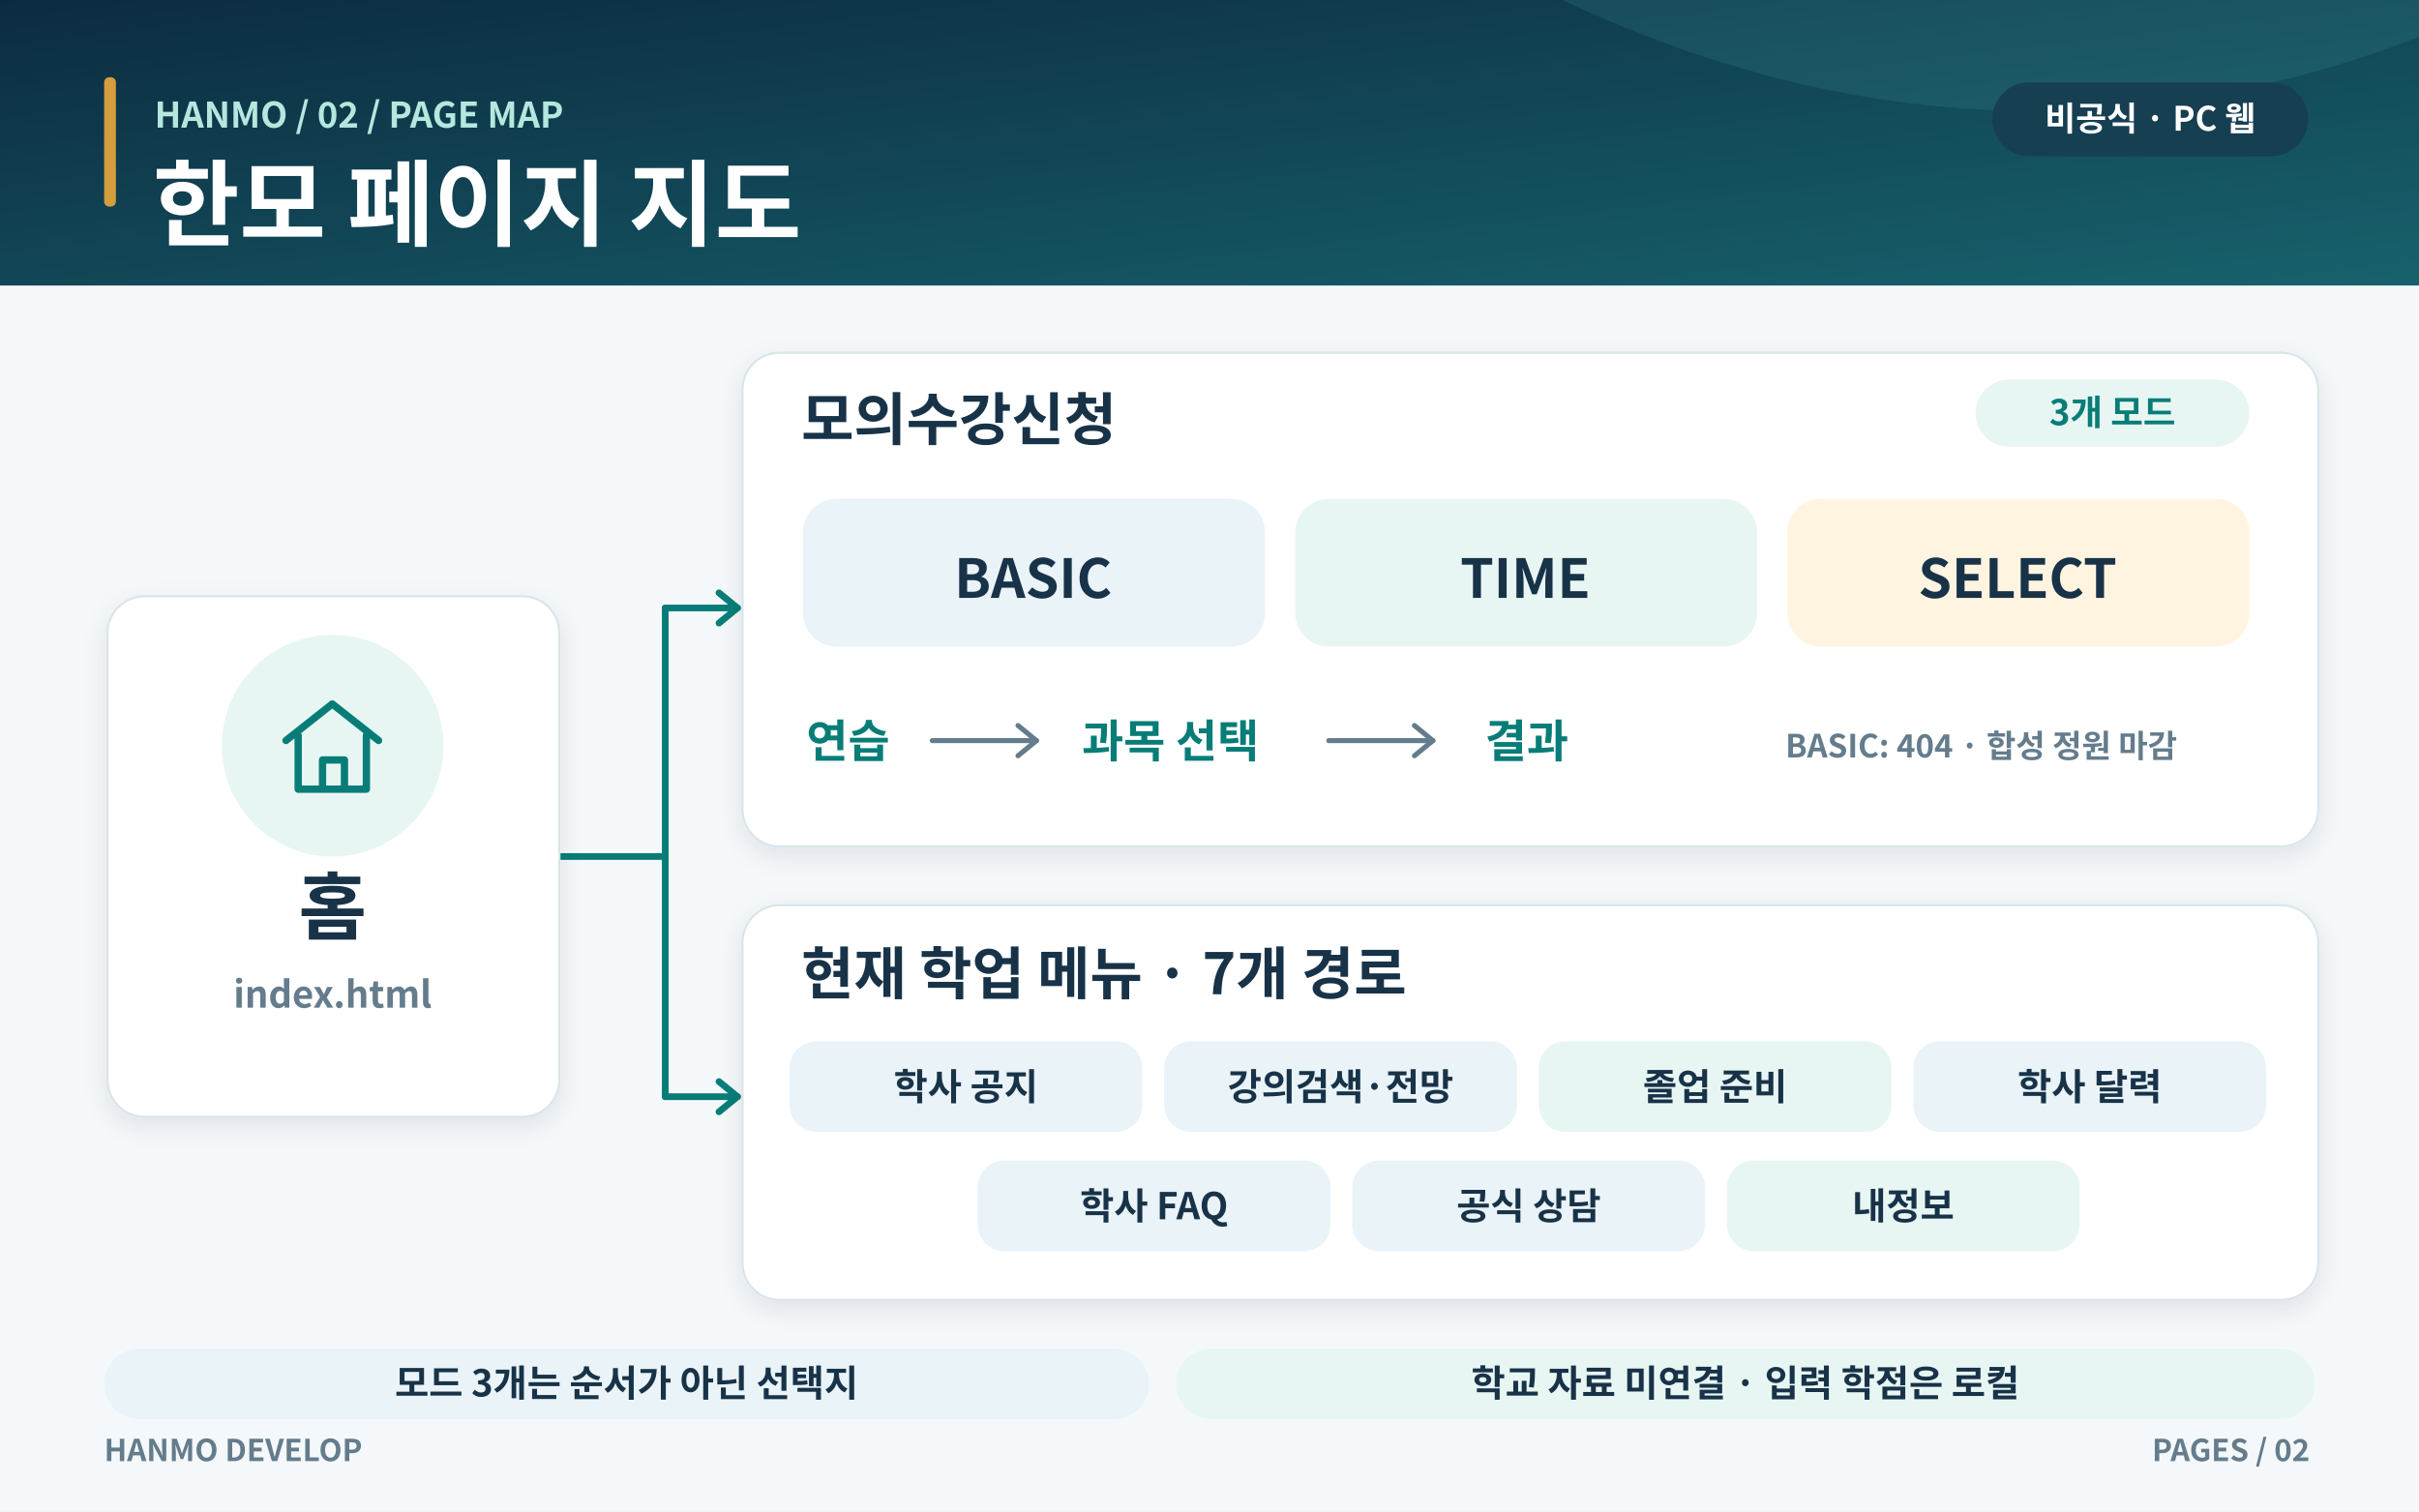
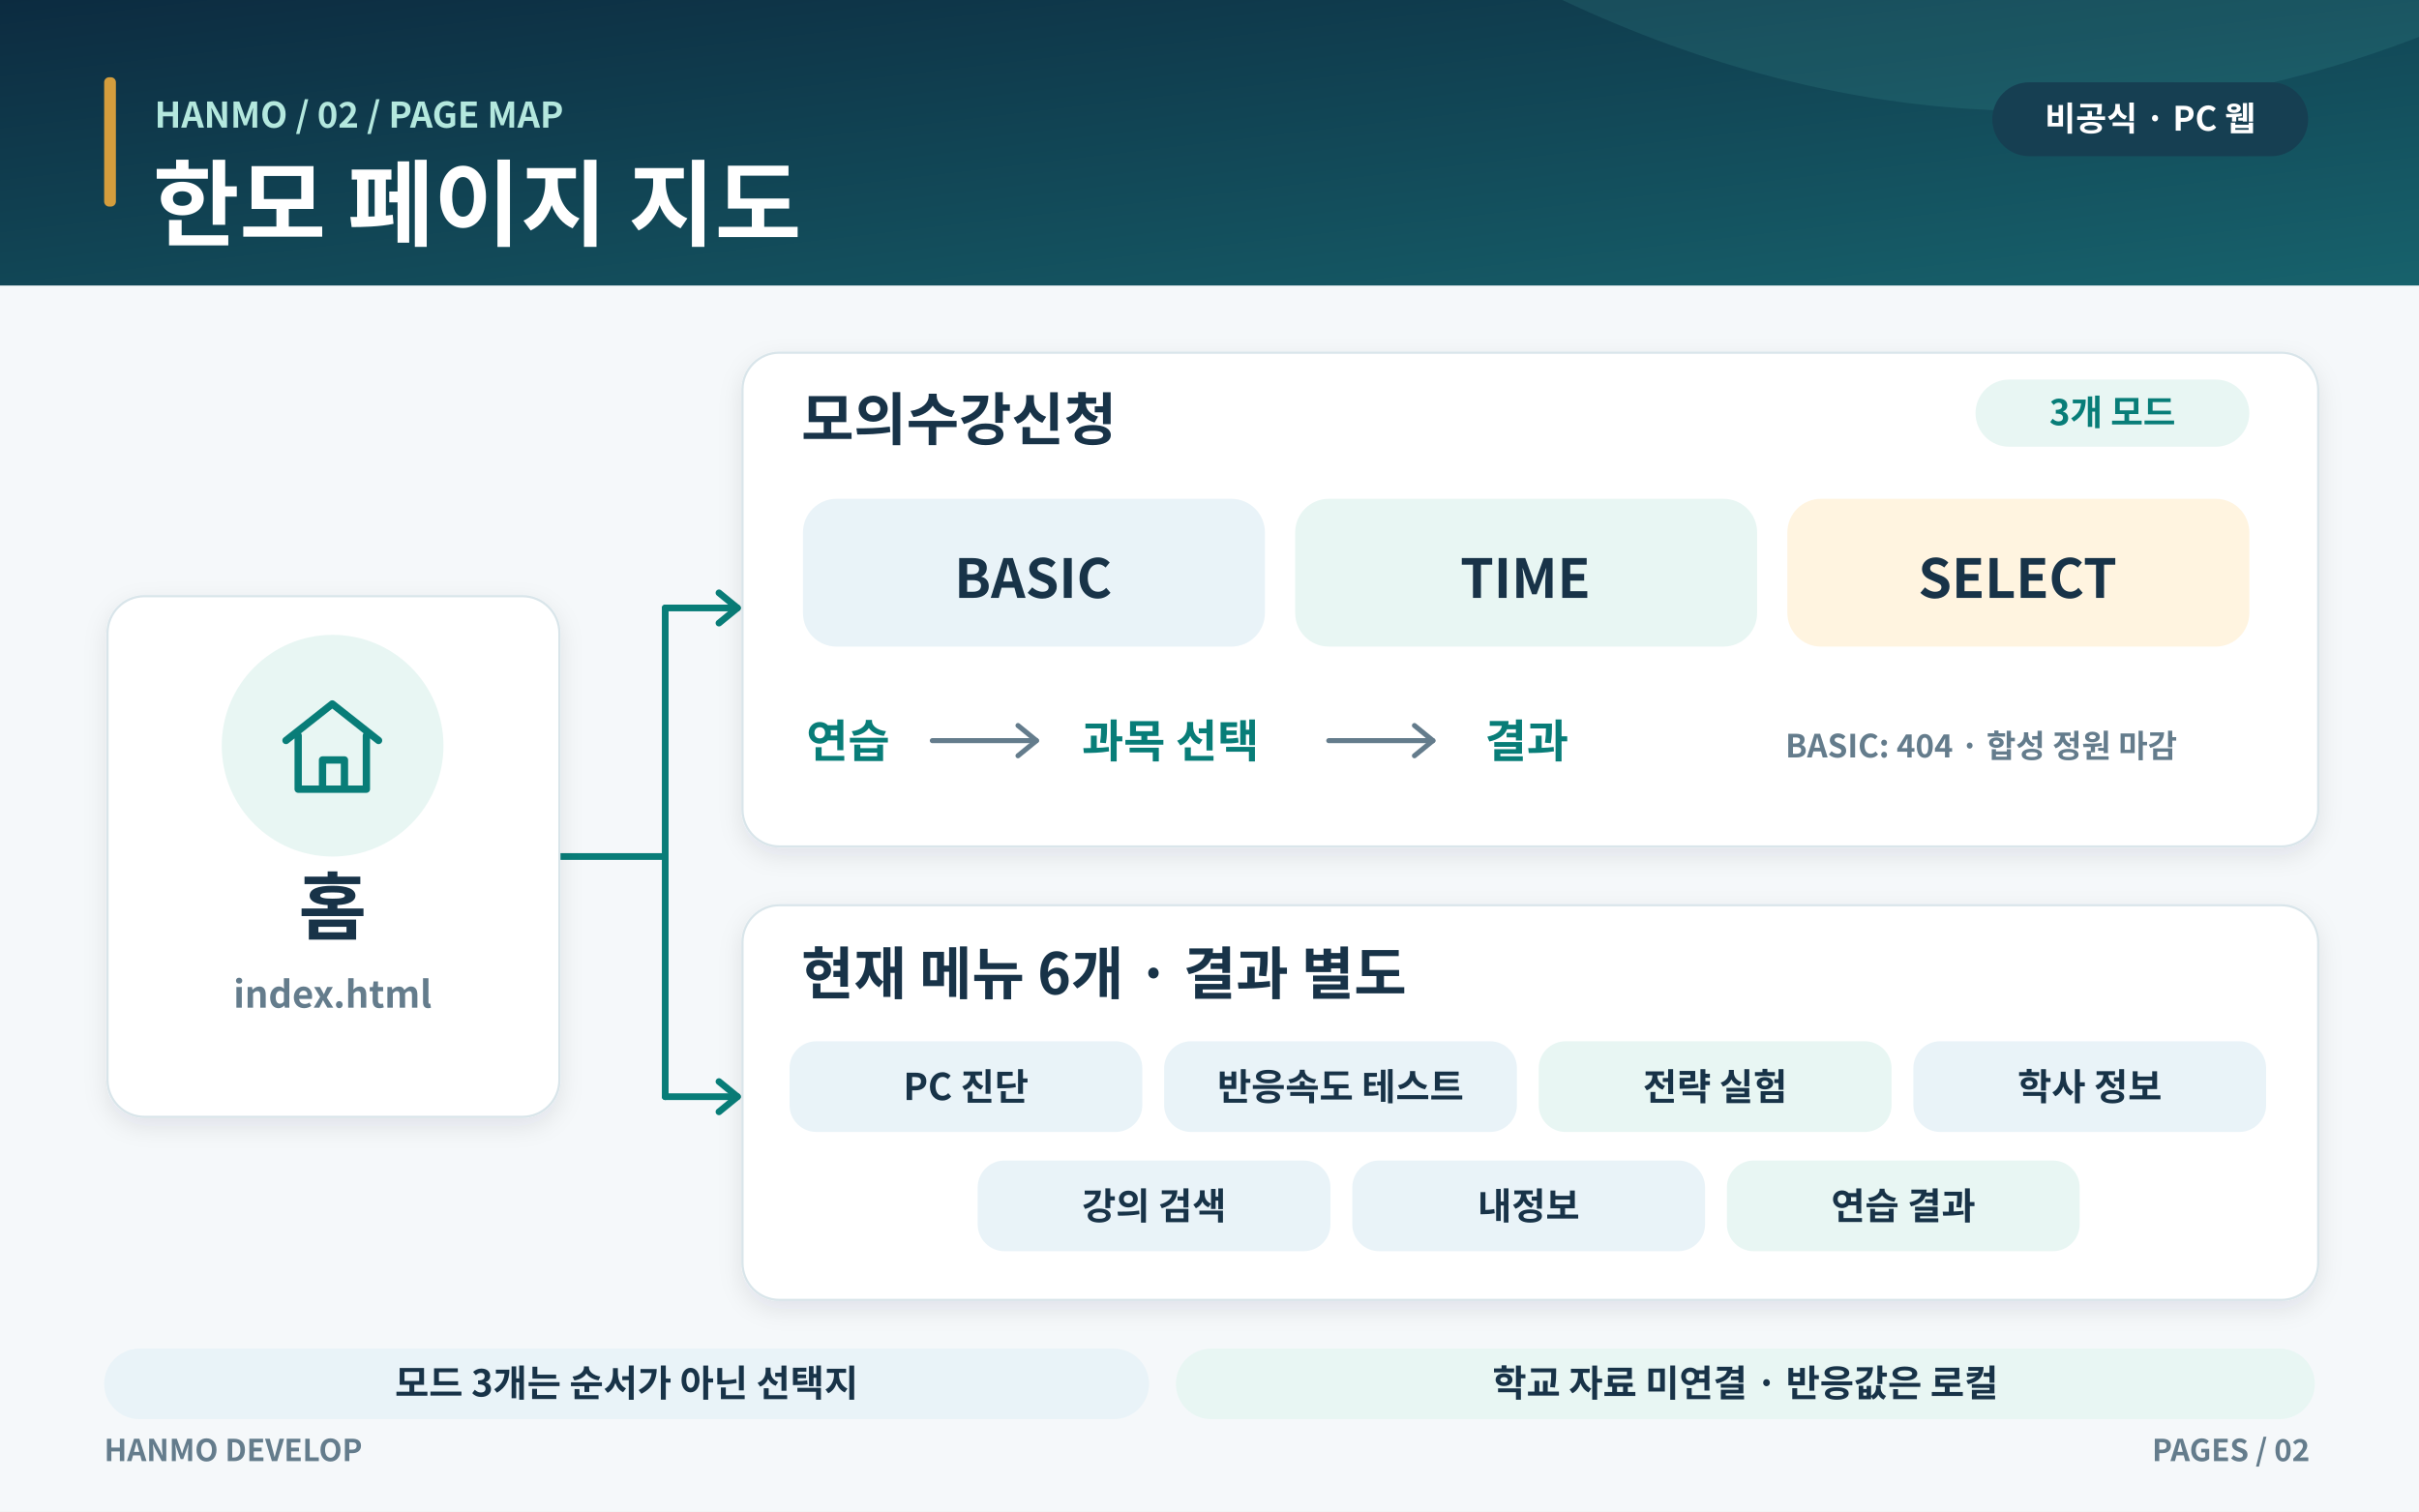
<svg xmlns="http://www.w3.org/2000/svg" width="1440" height="900" viewBox="0 0 1440 900" role="img" aria-labelledby="art-title art-desc">
  <defs>
    <linearGradient id="header" x1="0" x2="1" y1="0" y2="1">
      <stop stop-color="#0C2B40" />
      <stop offset="1" stop-color="#17626C" />
    </linearGradient>
    <filter id="shadow" x="-10%" y="-15%" width="120%" height="135%">
      <feDropShadow dx="0" dy="5" stdDeviation="7" flood-color="#102C43" flood-opacity=".09" />
    </filter>
  </defs>
  <g font-family="Noto Sans CJK KR, Noto Sans KR, NanumSquare, Malgun Gothic, sans-serif">
    <rect x="0" y="0" width="1440" height="900" rx="0" fill="#F5F8FA" />
    <rect x="0" y="0" width="1440" height="170" rx="0" fill="url(#header)" />
    <path d="M930 0Q1185 120 1440 22V0Z" fill="#53B8B1" opacity=".14" />
    <rect x="62" y="46" width="7" height="77" rx="3" fill="#D49D3D" />
    <text id="text-25" x="92" y="76" fill="#B4E8DE" font-size="21" font-weight="740" text-anchor="start">HANMO  /  02  /  PAGE MAP</text>
    <text id="text-26" x="91" y="142" fill="#FFFFFF" font-size="56" font-weight="850" text-anchor="start">한모 페이지 지도</text>
    <rect x="1186" y="49" width="188" height="44" rx="22" fill="#163F52" />
    <text id="text-27" x="1280" y="77.8" fill="#FFFFFF" font-size="20" font-weight="740" text-anchor="middle">비공식 · PC 웹</text>
    <path d="M332 510H396V362M396 510V653" stroke="#087D78" stroke-width="4" fill="none" stroke-linecap="round" stroke-linejoin="round" />
    <path d="M396 362L439 362" fill="none" stroke="#087D78" stroke-width="4" stroke-linecap="round" />
    <path d="M428 353L439 362L428 371" fill="none" stroke="#087D78" stroke-width="4" stroke-linecap="round" stroke-linejoin="round" />
    <path d="M396 653L439 653" fill="none" stroke="#087D78" stroke-width="4" stroke-linecap="round" />
    <path d="M428 644L439 653L428 662" fill="none" stroke="#087D78" stroke-width="4" stroke-linecap="round" stroke-linejoin="round" />
    <g filter="url(#shadow)">
      <rect x="64" y="355" width="269" height="310" rx="22" fill="#FFFFFF" stroke="#D9E5EA" stroke-width="1.3" />
    </g>
    <circle cx="198" cy="444" r="66" fill="#E8F6F3" />
    <g transform="translate(163 409) scale(1.45)">
      <path d="M5 22L24 7L43 22M10 20V42H38V20M20 42V30H29V42" stroke="#087D78" stroke-width="3" fill="none" stroke-linecap="round" stroke-linejoin="round" />
    </g>
    <text id="text-28" x="198" y="556" fill="#183348" font-size="44" font-weight="840" text-anchor="middle">홈</text>
    <text id="text-29" x="198" y="600" fill="#647C8C" font-size="22" font-weight="580" text-anchor="middle">index.html</text>
    <g filter="url(#shadow)">
      <rect x="442" y="210" width="938" height="294" rx="22" fill="#FFFFFF" stroke="#D9E5EA" stroke-width="1.3" />
    </g>
    <text id="text-30" x="477" y="262" fill="#183348" font-size="34" font-weight="820" text-anchor="start">모의수강신청</text>
    <rect x="1176" y="226" width="163" height="40" rx="20" fill="#E8F6F3" />
    <text id="text-31" x="1257.5" y="253.14" fill="#087D78" font-size="21" font-weight="740" text-anchor="middle">3개 모드</text>
    <rect x="478" y="297" width="275" height="88" rx="20" fill="#E9F3F8" />
    <text id="text-32" x="615" y="356" fill="#183348" font-size="32" font-weight="850" text-anchor="middle">BASIC</text>
    <rect x="771" y="297" width="275" height="88" rx="20" fill="#E8F6F3" />
    <text id="text-33" x="908" y="356" fill="#183348" font-size="32" font-weight="850" text-anchor="middle">TIME</text>
    <rect x="1064" y="297" width="275" height="88" rx="20" fill="#FFF4E0" />
    <text id="text-34" x="1201" y="356" fill="#183348" font-size="32" font-weight="850" text-anchor="middle">SELECT</text>
    <text id="text-35" x="480" y="451" fill="#087D78" font-size="27" font-weight="790" text-anchor="start">연습</text>
    <path d="M555 441L617 441" fill="none" stroke="#647C8C" stroke-width="3" stroke-linecap="round" />
    <path d="M606 432L617 441L606 450" fill="none" stroke="#647C8C" stroke-width="3" stroke-linecap="round" stroke-linejoin="round" />
    <text id="text-36" x="644" y="451" fill="#087D78" font-size="27" font-weight="790" text-anchor="start">과목 선택</text>
    <path d="M791 441L853 441" fill="none" stroke="#647C8C" stroke-width="3" stroke-linecap="round" />
    <path d="M842 432L853 441L842 450" fill="none" stroke="#647C8C" stroke-width="3" stroke-linecap="round" stroke-linejoin="round" />
    <text id="text-37" x="884" y="451" fill="#087D78" font-size="27" font-weight="790" text-anchor="start">결과</text>
    <text x="1296" y="451" fill="#647C8C" font-size="19" font-weight="640" text-anchor="end">BASIC: 404 · 합성 정원 마감</text>
    <g filter="url(#shadow)">
      <rect x="442" y="539" width="938" height="235" rx="22" fill="#FFFFFF" stroke="#D9E5EA" stroke-width="1.3" />
    </g>
-     <text x="477" y="592" fill="#183348" font-size="34" font-weight="820">현재 학업 메뉴 · 7개 경로</text>
+     <text x="477" y="592" fill="#183348" font-size="34" font-weight="820">현재 메뉴 6개 · 결과 별도</text>
    <rect x="470" y="620" width="210" height="54" rx="16" fill="#E9F3F8" />
-     <text id="page-nav-1" x="575" y="655" fill="#183348" font-size="22" font-weight="760" text-anchor="middle">학사 공지</text>
+     <text id="page-nav-1" x="575" y="655" fill="#183348" font-size="22" font-weight="760" text-anchor="middle">PC 진단</text>
    <rect x="693" y="620" width="210" height="54" rx="16" fill="#E9F3F8" />
-     <text id="page-nav-2" x="798" y="655" fill="#183348" font-size="22" font-weight="760" text-anchor="middle">강의검색·전망</text>
+     <text id="page-nav-2" x="798" y="655" fill="#183348" font-size="22" font-weight="760" text-anchor="middle">반응속도 테스트</text>
    <rect x="916" y="620" width="210" height="54" rx="16" fill="#E8F6F3" />
-     <text id="page-nav-3" x="1021" y="655" fill="#183348" font-size="22" font-weight="760" text-anchor="middle">졸업 준비</text>
+     <text id="page-nav-3" x="1021" y="655" fill="#183348" font-size="22" font-weight="760" text-anchor="middle">전략 실험</text>
    <rect x="1139" y="620" width="210" height="54" rx="16" fill="#E9F3F8" />
-     <text id="page-nav-4" x="1244" y="655" fill="#183348" font-size="22" font-weight="760" text-anchor="middle">학사 달력</text>
+     <text id="page-nav-4" x="1244" y="655" fill="#183348" font-size="22" font-weight="760" text-anchor="middle">학사 정보</text>
    <rect x="582" y="691" width="210" height="54" rx="16" fill="#E9F3F8" />
-     <text id="page-nav-5" x="687" y="726" fill="#183348" font-size="22" font-weight="760" text-anchor="middle">학사 FAQ</text>
+     <text id="page-nav-5" x="687" y="726" fill="#183348" font-size="22" font-weight="760" text-anchor="middle">강의 검색</text>
    <rect x="805" y="691" width="210" height="54" rx="16" fill="#E9F3F8" />
-     <text id="page-nav-6" x="910" y="726" fill="#183348" font-size="22" font-weight="760" text-anchor="middle">공식 상담</text>
+     <text id="page-nav-6" x="910" y="726" fill="#183348" font-size="22" font-weight="760" text-anchor="middle">내정보</text>
    <rect x="1028" y="691" width="210" height="54" rx="16" fill="#E8F6F3" />
-     <text id="page-nav-7" x="1133" y="726" fill="#183348" font-size="22" font-weight="760" text-anchor="middle">내정보</text>
+     <text id="page-nav-7" x="1133" y="726" fill="#183348" font-size="22" font-weight="760" text-anchor="middle">연습 결과</text>
    <rect x="62" y="803" width="622" height="42" rx="21" fill="#E9F3F8" />
    <text id="text-44" x="373" y="831.48" fill="#183348" font-size="22" font-weight="740" text-anchor="middle">모드 3개는 순서가 아닌 선택지</text>
    <rect x="700" y="803" width="678" height="42" rx="21" fill="#E8F6F3" />
-     <text id="text-45" x="1039" y="831.48" fill="#183348" font-size="22" font-weight="740" text-anchor="middle">학교 자료 미연결 · 입력 학점은 로컬</text>
+     <text id="text-45" x="1039" y="831.48" fill="#183348" font-size="22" font-weight="740" text-anchor="middle">학교 자료 미연결 · 반응값은 로컬</text>
    <text id="text-46" x="62" y="870" fill="#647C8C" font-size="18" font-weight="800" text-anchor="start">HANMO DEVELOP</text>
    <text id="text-47" x="1375" y="870" fill="#647C8C" font-size="18" font-weight="680" text-anchor="end">PAGES / 02</text>
  </g>
</svg>
